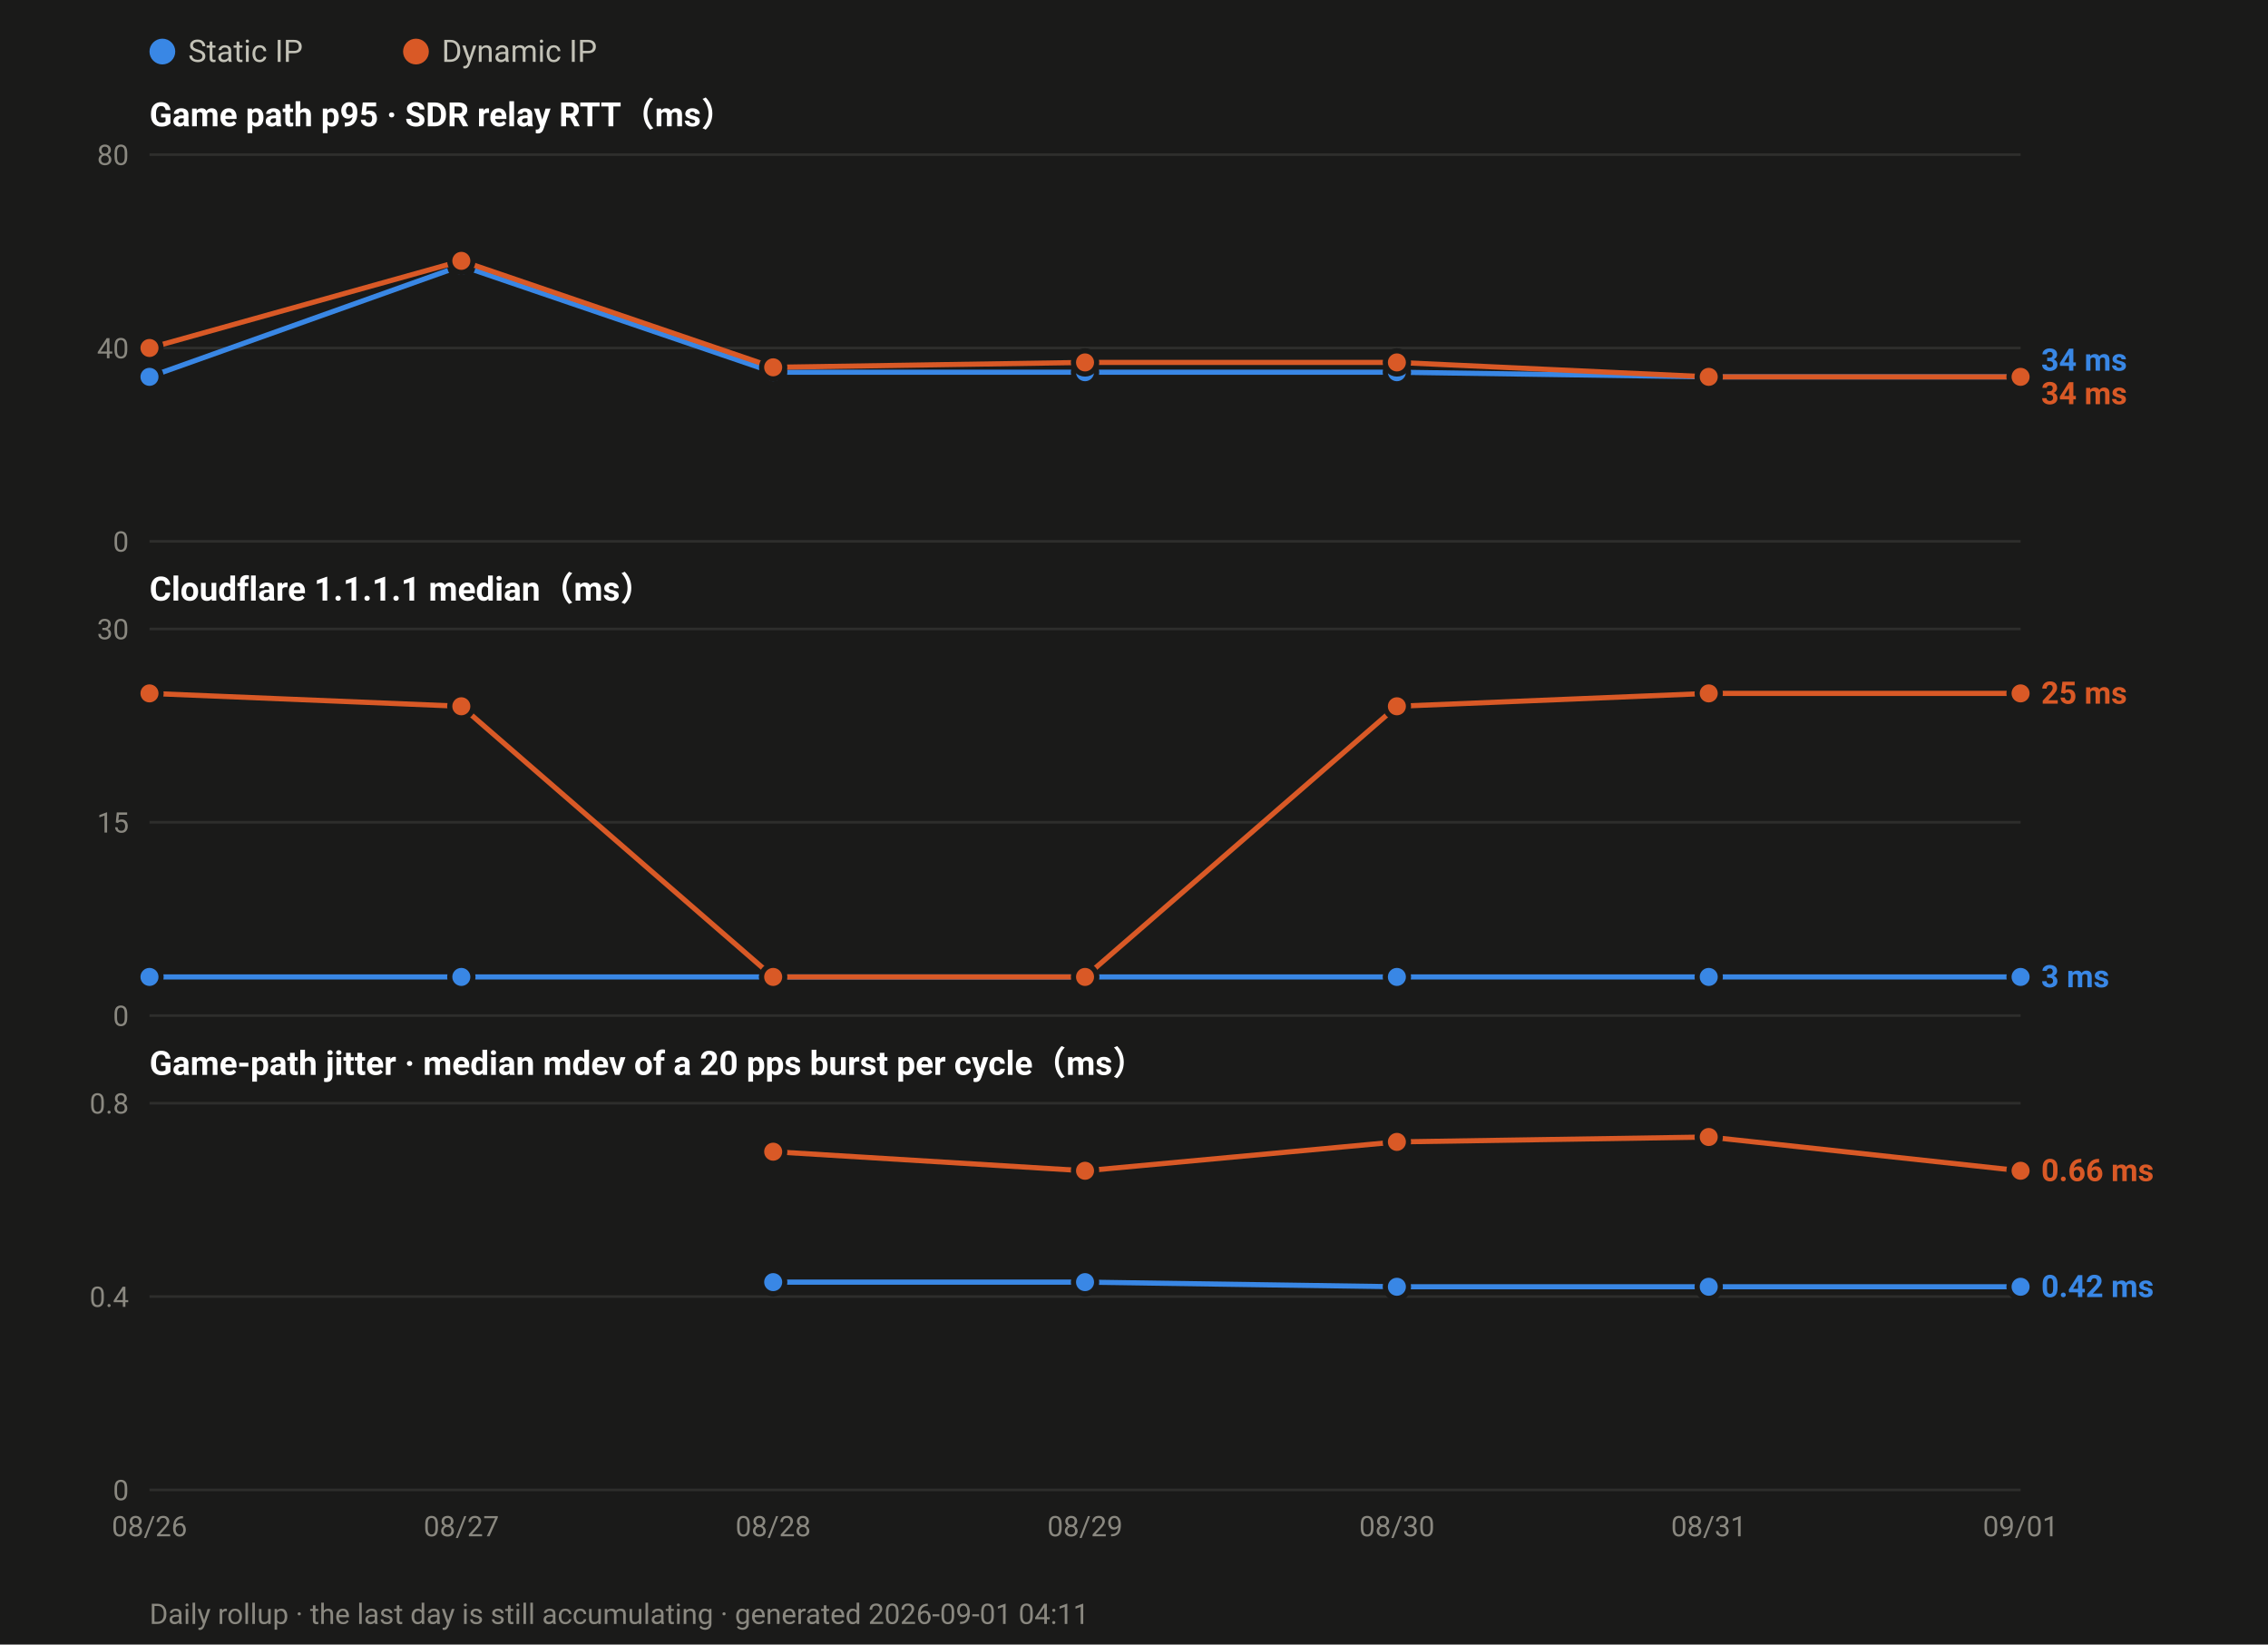
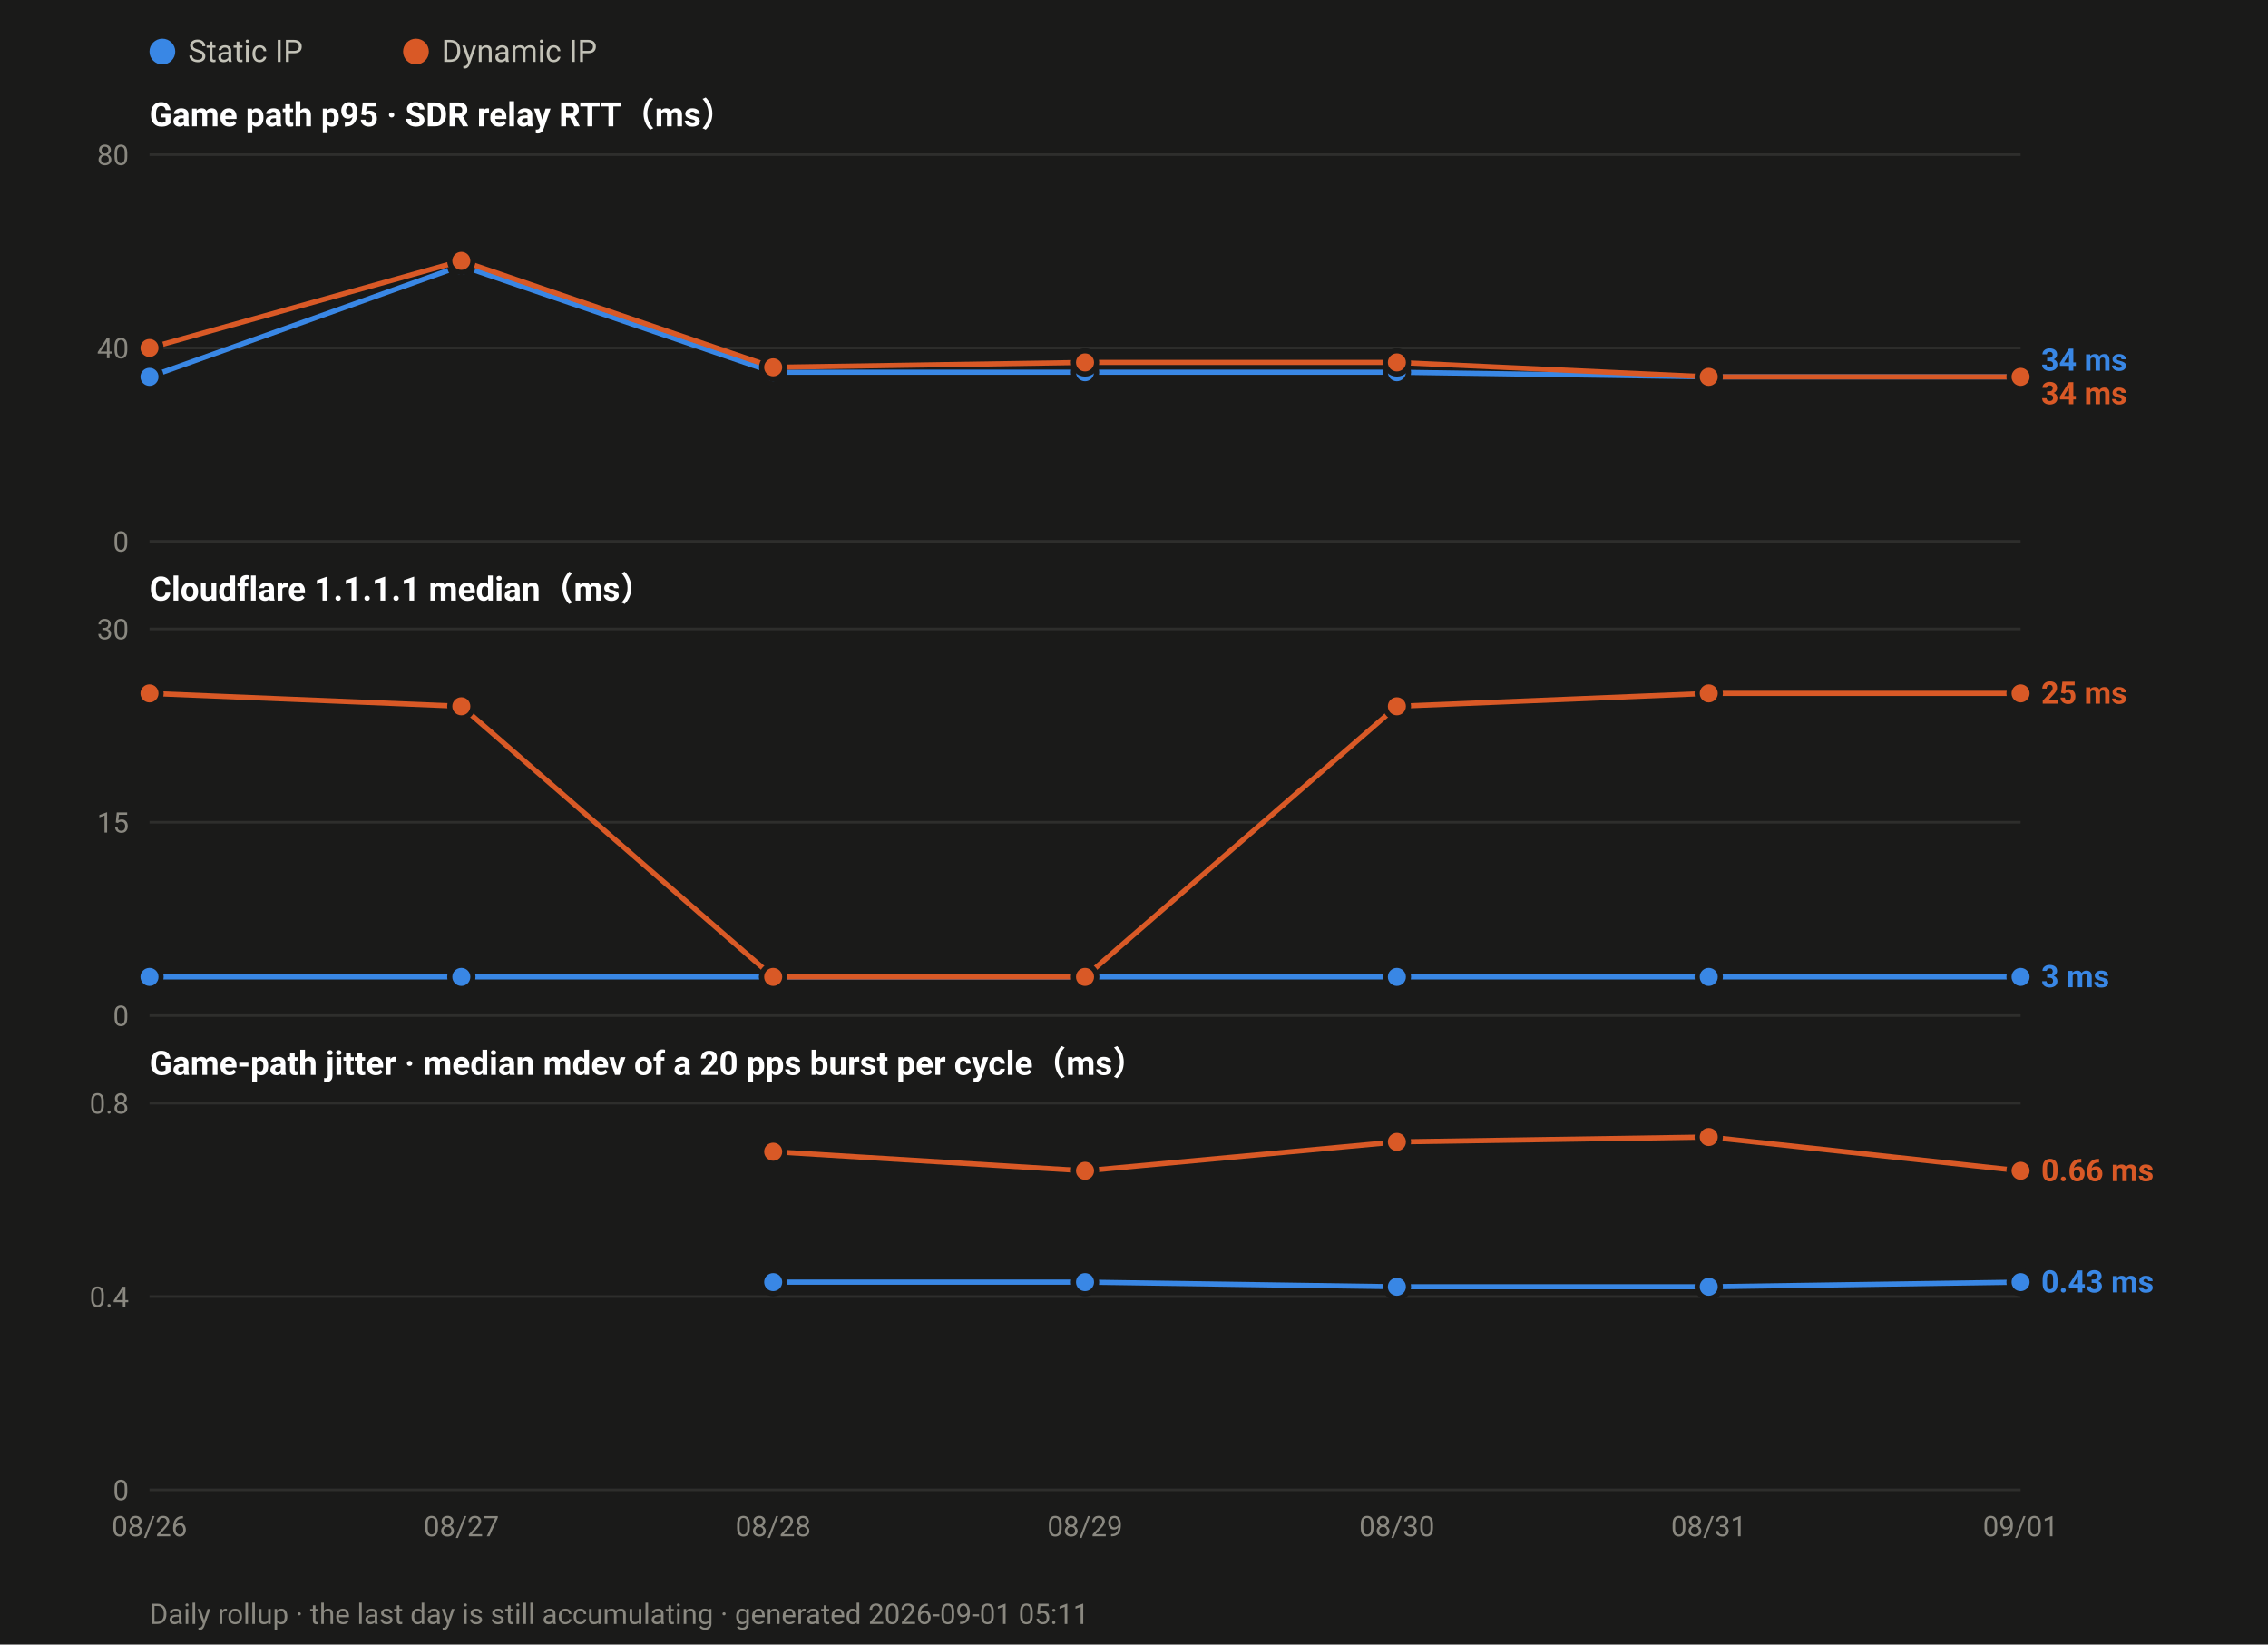
<svg xmlns="http://www.w3.org/2000/svg" width="880" height="638" viewBox="0 0 880 638" font-family="ui-sans-serif,-apple-system,Segoe UI,Roboto,Helvetica,Arial,sans-serif">
  <rect width="880" height="638" fill="#1a1a19" />
  <circle cx="63.0" cy="20" r="5" fill="#3987e5" />
  <text x="73.0" y="24" font-size="12" fill="#c3c2b7">Static IP</text>
  <circle cx="161.4" cy="20" r="5" fill="#d95926" />
  <text x="171.4" y="24" font-size="12" fill="#c3c2b7">Dynamic IP</text>
  <text x="58" y="49.0" font-size="13" font-weight="600" fill="#ffffff">Game path p95 · SDR relay RTT（ms）</text>
  <line x1="58" y1="210.0" x2="784.0" y2="210.0" stroke="#2e2e2c" stroke-width="1" />
  <text x="50" y="214.0" font-size="11" text-anchor="end" fill="#8a8880">0</text>
  <line x1="58" y1="135.0" x2="784.0" y2="135.0" stroke="#2e2e2c" stroke-width="1" />
  <text x="50" y="139.0" font-size="11" text-anchor="end" fill="#8a8880">40</text>
  <line x1="58" y1="60.0" x2="784.0" y2="60.0" stroke="#2e2e2c" stroke-width="1" />
  <text x="50" y="64.0" font-size="11" text-anchor="end" fill="#8a8880">80</text>
  <polyline fill="none" stroke="#3987e5" stroke-width="2" stroke-linejoin="round" points="58.0,146.2 179.0,103.1 300.0,144.4 421.0,144.4 542.0,144.4 663.0,146.2 784.0,146.2" />
  <circle cx="58.0" cy="146.2" r="4.5" fill="#3987e5" stroke="#1a1a19" stroke-width="2" />
  <circle cx="179.0" cy="103.1" r="4.5" fill="#3987e5" stroke="#1a1a19" stroke-width="2" />
  <circle cx="300.0" cy="144.4" r="4.5" fill="#3987e5" stroke="#1a1a19" stroke-width="2" />
  <circle cx="421.0" cy="144.4" r="4.5" fill="#3987e5" stroke="#1a1a19" stroke-width="2" />
  <circle cx="542.0" cy="144.4" r="4.5" fill="#3987e5" stroke="#1a1a19" stroke-width="2" />
  <circle cx="663.0" cy="146.2" r="4.5" fill="#3987e5" stroke="#1a1a19" stroke-width="2" />
  <circle cx="784.0" cy="146.2" r="4.5" fill="#3987e5" stroke="#1a1a19" stroke-width="2" />
  <polyline fill="none" stroke="#d95926" stroke-width="2" stroke-linejoin="round" points="58.0,135.0 179.0,101.2 300.0,142.5 421.0,140.6 542.0,140.6 663.0,146.2 784.0,146.2" />
  <circle cx="58.0" cy="135.0" r="4.5" fill="#d95926" stroke="#1a1a19" stroke-width="2" />
  <circle cx="179.0" cy="101.2" r="4.5" fill="#d95926" stroke="#1a1a19" stroke-width="2" />
  <circle cx="300.0" cy="142.5" r="4.5" fill="#d95926" stroke="#1a1a19" stroke-width="2" />
  <circle cx="421.0" cy="140.6" r="4.5" fill="#d95926" stroke="#1a1a19" stroke-width="2" />
  <circle cx="542.0" cy="140.6" r="4.5" fill="#d95926" stroke="#1a1a19" stroke-width="2" />
  <circle cx="663.0" cy="146.2" r="4.5" fill="#d95926" stroke="#1a1a19" stroke-width="2" />
  <circle cx="784.0" cy="146.2" r="4.5" fill="#d95926" stroke="#1a1a19" stroke-width="2" />
  <text x="792.0" y="143.8" font-size="12" font-weight="600" fill="#3987e5">34 ms</text>
  <text x="792.0" y="156.8" font-size="12" font-weight="600" fill="#d95926">34 ms</text>
  <text x="58" y="233.0" font-size="13" font-weight="600" fill="#ffffff">Cloudflare 1.1.1.1 median（ms）</text>
  <line x1="58" y1="394.0" x2="784.0" y2="394.0" stroke="#2e2e2c" stroke-width="1" />
  <text x="50" y="398.0" font-size="11" text-anchor="end" fill="#8a8880">0</text>
  <line x1="58" y1="319.0" x2="784.0" y2="319.0" stroke="#2e2e2c" stroke-width="1" />
  <text x="50" y="323.0" font-size="11" text-anchor="end" fill="#8a8880">15</text>
  <line x1="58" y1="244.0" x2="784.0" y2="244.0" stroke="#2e2e2c" stroke-width="1" />
  <text x="50" y="248.0" font-size="11" text-anchor="end" fill="#8a8880">30</text>
  <polyline fill="none" stroke="#3987e5" stroke-width="2" stroke-linejoin="round" points="58.0,379.0 179.0,379.0 300.0,379.0 421.0,379.0 542.0,379.0 663.0,379.0 784.0,379.0" />
  <circle cx="58.0" cy="379.0" r="4.5" fill="#3987e5" stroke="#1a1a19" stroke-width="2" />
  <circle cx="179.0" cy="379.0" r="4.5" fill="#3987e5" stroke="#1a1a19" stroke-width="2" />
  <circle cx="300.0" cy="379.0" r="4.5" fill="#3987e5" stroke="#1a1a19" stroke-width="2" />
  <circle cx="421.0" cy="379.0" r="4.5" fill="#3987e5" stroke="#1a1a19" stroke-width="2" />
  <circle cx="542.0" cy="379.0" r="4.5" fill="#3987e5" stroke="#1a1a19" stroke-width="2" />
  <circle cx="663.0" cy="379.0" r="4.5" fill="#3987e5" stroke="#1a1a19" stroke-width="2" />
  <circle cx="784.0" cy="379.0" r="4.5" fill="#3987e5" stroke="#1a1a19" stroke-width="2" />
  <polyline fill="none" stroke="#d95926" stroke-width="2" stroke-linejoin="round" points="58.0,269.0 179.0,274.0 300.0,379.0 421.0,379.0 542.0,274.0 663.0,269.0 784.0,269.0" />
  <circle cx="58.0" cy="269.0" r="4.5" fill="#d95926" stroke="#1a1a19" stroke-width="2" />
  <circle cx="179.0" cy="274.0" r="4.5" fill="#d95926" stroke="#1a1a19" stroke-width="2" />
  <circle cx="300.0" cy="379.0" r="4.5" fill="#d95926" stroke="#1a1a19" stroke-width="2" />
  <circle cx="421.0" cy="379.0" r="4.5" fill="#d95926" stroke="#1a1a19" stroke-width="2" />
  <circle cx="542.0" cy="274.0" r="4.5" fill="#d95926" stroke="#1a1a19" stroke-width="2" />
  <circle cx="663.0" cy="269.0" r="4.5" fill="#d95926" stroke="#1a1a19" stroke-width="2" />
  <circle cx="784.0" cy="269.0" r="4.5" fill="#d95926" stroke="#1a1a19" stroke-width="2" />
  <text x="792.0" y="273.0" font-size="12" font-weight="600" fill="#d95926">25 ms</text>
  <text x="792.0" y="383.0" font-size="12" font-weight="600" fill="#3987e5">3 ms</text>
  <text x="58" y="417.0" font-size="13" font-weight="600" fill="#ffffff">Game-path jitter · median mdev of a 20 pps burst per cycle（ms）</text>
  <line x1="58" y1="578.0" x2="784.0" y2="578.0" stroke="#2e2e2c" stroke-width="1" />
  <text x="50" y="582.0" font-size="11" text-anchor="end" fill="#8a8880">0</text>
  <line x1="58" y1="503.0" x2="784.0" y2="503.0" stroke="#2e2e2c" stroke-width="1" />
  <text x="50" y="507.0" font-size="11" text-anchor="end" fill="#8a8880">0.4</text>
  <line x1="58" y1="428.0" x2="784.0" y2="428.0" stroke="#2e2e2c" stroke-width="1" />
  <text x="50" y="432.0" font-size="11" text-anchor="end" fill="#8a8880">0.8</text>
-   <polyline fill="none" stroke="#3987e5" stroke-width="2" stroke-linejoin="round" points="300.0,497.4 421.0,497.4 542.0,499.2 663.0,499.2 784.0,499.2" />
+   <polyline fill="none" stroke="#3987e5" stroke-width="2" stroke-linejoin="round" points="300.0,497.4 421.0,497.4 542.0,499.2 663.0,499.2 784.0,497.4" />
  <circle cx="300.0" cy="497.4" r="4.5" fill="#3987e5" stroke="#1a1a19" stroke-width="2" />
  <circle cx="421.0" cy="497.4" r="4.5" fill="#3987e5" stroke="#1a1a19" stroke-width="2" />
  <circle cx="542.0" cy="499.2" r="4.5" fill="#3987e5" stroke="#1a1a19" stroke-width="2" />
  <circle cx="663.0" cy="499.2" r="4.5" fill="#3987e5" stroke="#1a1a19" stroke-width="2" />
-   <circle cx="784.0" cy="499.2" r="4.5" fill="#3987e5" stroke="#1a1a19" stroke-width="2" />
+   <circle cx="784.0" cy="497.4" r="4.5" fill="#3987e5" stroke="#1a1a19" stroke-width="2" />
  <polyline fill="none" stroke="#d95926" stroke-width="2" stroke-linejoin="round" points="300.0,446.8 421.0,454.2 542.0,443.0 663.0,441.1 784.0,454.2" />
  <circle cx="300.0" cy="446.8" r="4.5" fill="#d95926" stroke="#1a1a19" stroke-width="2" />
  <circle cx="421.0" cy="454.2" r="4.5" fill="#d95926" stroke="#1a1a19" stroke-width="2" />
  <circle cx="542.0" cy="443.0" r="4.5" fill="#d95926" stroke="#1a1a19" stroke-width="2" />
  <circle cx="663.0" cy="441.1" r="4.5" fill="#d95926" stroke="#1a1a19" stroke-width="2" />
  <circle cx="784.0" cy="454.2" r="4.5" fill="#d95926" stroke="#1a1a19" stroke-width="2" />
  <text x="792.0" y="458.2" font-size="12" font-weight="600" fill="#d95926">0.66 ms</text>
-   <text x="792.0" y="503.2" font-size="12" font-weight="600" fill="#3987e5">0.42 ms</text>
+   <text x="792.0" y="501.4" font-size="12" font-weight="600" fill="#3987e5">0.43 ms</text>
  <text x="58.0" y="596.0" font-size="11" text-anchor="middle" fill="#8a8880">08/26</text>
  <text x="179.0" y="596.0" font-size="11" text-anchor="middle" fill="#8a8880">08/27</text>
  <text x="300.0" y="596.0" font-size="11" text-anchor="middle" fill="#8a8880">08/28</text>
  <text x="421.0" y="596.0" font-size="11" text-anchor="middle" fill="#8a8880">08/29</text>
  <text x="542.0" y="596.0" font-size="11" text-anchor="middle" fill="#8a8880">08/30</text>
  <text x="663.0" y="596.0" font-size="11" text-anchor="middle" fill="#8a8880">08/31</text>
  <text x="784.0" y="596.0" font-size="11" text-anchor="middle" fill="#8a8880">09/01</text>
-   <text x="58" y="630" font-size="11" fill="#8a8880">Daily rollup · the last day is still accumulating · generated 2026-09-01 04:11</text>
+   <text x="58" y="630" font-size="11" fill="#8a8880">Daily rollup · the last day is still accumulating · generated 2026-09-01 05:11</text>
</svg>
